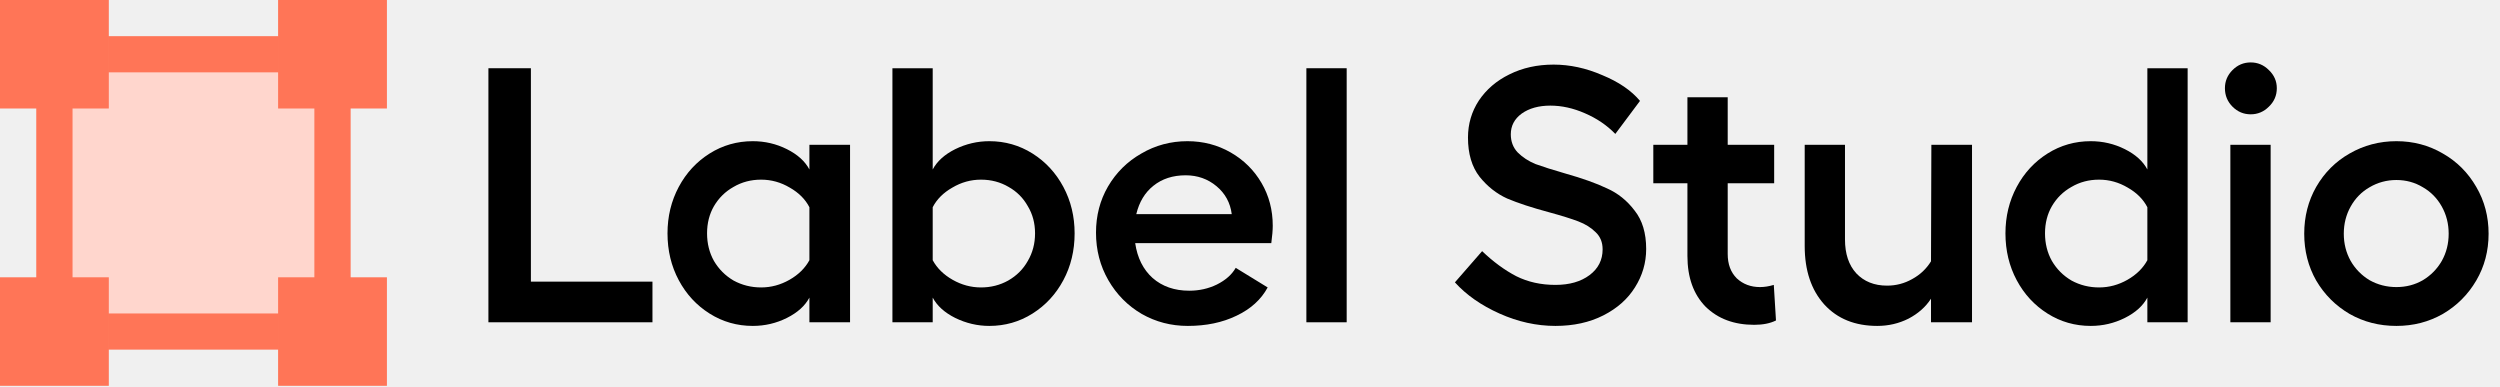
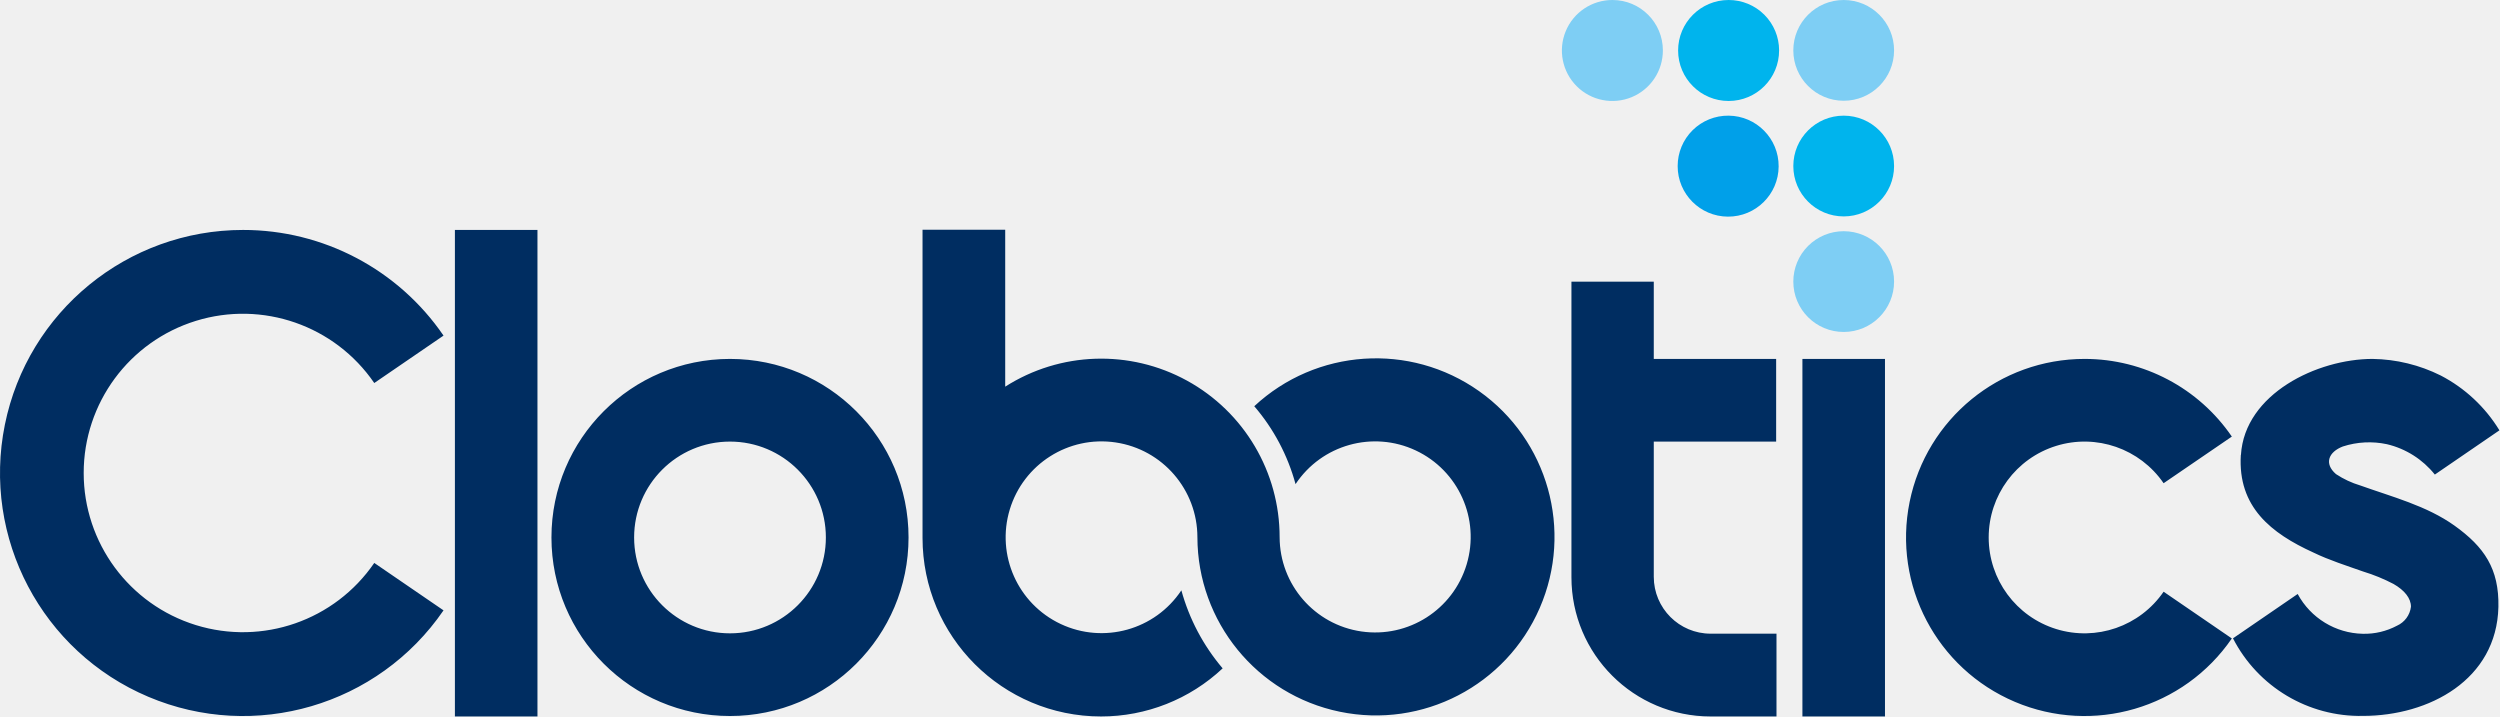
- <svg xmlns="http://www.w3.org/2000/svg" width="194" height="30" viewBox="0 0 194 30" fill="none">
-   <g clip-path="url(#clip0_3335_44667)">
-     <path d="M26.211 4.842H3.574V26.288H26.211V4.842Z" fill="#FFD6CD" />
-     <path fill-rule="evenodd" clip-rule="evenodd" d="M8.444 8.42H0V0H8.444V8.42ZM30.025 8.42H21.581V3.32022e-05H30.025V8.42ZM0 29.939H8.444V21.518H0V29.939ZM30.025 29.939H21.581V21.518H30.025V29.939ZM2.814 8.42H5.629V21.518H2.814V8.42ZM27.21 8.42H24.395V21.518H27.21V8.42ZM8.445 2.807H21.58V5.614H8.445V2.807ZM21.58 24.325H8.445V27.131H21.58V24.325Z" fill="#FF7557" />
-     <path d="M41.197 5.295V21.855H50.631V25.009H37.901V5.295H41.197Z" fill="currentColor" />
-     <path d="M65.964 25.009H62.81V23.094C62.472 23.732 61.89 24.258 61.064 24.671C60.238 25.084 59.355 25.291 58.417 25.291C57.196 25.291 56.079 24.972 55.065 24.333C54.051 23.695 53.253 22.831 52.671 21.742C52.089 20.653 51.798 19.442 51.798 18.109C51.798 16.795 52.089 15.593 52.671 14.504C53.253 13.415 54.051 12.552 55.065 11.913C56.079 11.275 57.196 10.956 58.417 10.956C59.355 10.956 60.238 11.162 61.064 11.575C61.89 11.988 62.472 12.514 62.81 13.152V11.237H65.964V25.009ZM54.868 18.109C54.868 18.898 55.046 19.611 55.403 20.25C55.779 20.888 56.286 21.395 56.924 21.77C57.581 22.127 58.295 22.305 59.064 22.305C59.834 22.305 60.566 22.108 61.261 21.714C61.956 21.32 62.472 20.813 62.81 20.193V16.081C62.491 15.462 61.984 14.955 61.289 14.56C60.595 14.147 59.853 13.941 59.064 13.941C58.276 13.941 57.562 14.129 56.924 14.504C56.286 14.861 55.779 15.358 55.403 15.997C55.046 16.616 54.868 17.32 54.868 18.109Z" fill="currentColor" />
-     <path d="M72.378 13.152C72.716 12.514 73.298 11.988 74.124 11.575C74.969 11.162 75.851 10.956 76.771 10.956C77.992 10.956 79.109 11.275 80.123 11.913C81.137 12.552 81.935 13.415 82.517 14.504C83.099 15.593 83.39 16.795 83.39 18.109C83.39 19.442 83.099 20.653 82.517 21.742C81.935 22.831 81.137 23.695 80.123 24.333C79.109 24.972 77.992 25.291 76.771 25.291C75.851 25.291 74.969 25.084 74.124 24.671C73.298 24.258 72.716 23.732 72.378 23.094V25.009H69.252V5.295H72.378V13.152ZM72.378 20.193C72.716 20.813 73.232 21.32 73.927 21.714C74.622 22.108 75.354 22.305 76.124 22.305C76.893 22.305 77.597 22.127 78.236 21.77C78.893 21.395 79.4 20.888 79.757 20.25C80.132 19.611 80.32 18.898 80.32 18.109C80.32 17.32 80.132 16.616 79.757 15.997C79.4 15.358 78.902 14.861 78.264 14.504C77.626 14.129 76.912 13.941 76.124 13.941C75.335 13.941 74.593 14.147 73.899 14.56C73.204 14.955 72.697 15.462 72.378 16.081V20.193Z" fill="currentColor" />
-     <path d="M92.175 25.291C90.879 25.291 89.687 24.981 88.598 24.361C87.509 23.723 86.646 22.85 86.007 21.742C85.369 20.634 85.05 19.405 85.05 18.053C85.05 16.738 85.359 15.546 85.979 14.476C86.617 13.387 87.481 12.533 88.57 11.913C89.659 11.275 90.851 10.956 92.147 10.956C93.367 10.956 94.484 11.247 95.498 11.829C96.512 12.411 97.31 13.199 97.892 14.194C98.474 15.19 98.765 16.297 98.765 17.518C98.765 17.856 98.728 18.306 98.653 18.869H88.091C88.26 20.015 88.711 20.916 89.443 21.573C90.194 22.23 91.142 22.559 92.288 22.559C93.057 22.559 93.771 22.399 94.428 22.08C95.104 21.742 95.592 21.31 95.892 20.785L98.371 22.305C97.864 23.244 97.057 23.977 95.949 24.502C94.86 25.028 93.602 25.291 92.175 25.291ZM95.583 16.616C95.47 15.734 95.076 15.011 94.4 14.448C93.724 13.885 92.926 13.603 92.006 13.603C91.011 13.603 90.175 13.875 89.499 14.42C88.842 14.945 88.401 15.678 88.176 16.616H95.583Z" fill="currentColor" />
-     <path d="M104.502 25.009H101.375V5.295H104.502V25.009Z" fill="currentColor" />
-     <path d="M120.561 5.013C121.819 5.013 123.077 5.285 124.335 5.83C125.612 6.356 126.588 7.022 127.264 7.829L125.349 10.392C124.692 9.716 123.903 9.181 122.983 8.787C122.082 8.393 121.19 8.196 120.308 8.196C119.407 8.196 118.665 8.402 118.083 8.815C117.52 9.228 117.238 9.763 117.238 10.421C117.238 10.984 117.417 11.453 117.773 11.829C118.149 12.204 118.609 12.505 119.153 12.73C119.717 12.936 120.486 13.181 121.463 13.462C122.796 13.838 123.875 14.223 124.701 14.617C125.546 14.992 126.26 15.565 126.842 16.335C127.443 17.086 127.743 18.081 127.743 19.32C127.743 20.39 127.452 21.385 126.87 22.305C126.307 23.207 125.49 23.93 124.42 24.474C123.35 25.018 122.11 25.291 120.702 25.291C119.238 25.291 117.792 24.972 116.365 24.333C114.938 23.695 113.783 22.887 112.901 21.911L115.013 19.489C115.877 20.315 116.759 20.963 117.661 21.432C118.562 21.883 119.576 22.108 120.702 22.108C121.791 22.108 122.674 21.855 123.35 21.348C124.026 20.841 124.363 20.174 124.363 19.348C124.363 18.804 124.185 18.363 123.828 18.025C123.472 17.668 123.021 17.386 122.477 17.18C121.932 16.973 121.181 16.738 120.223 16.476C118.89 16.119 117.801 15.762 116.957 15.405C116.13 15.03 115.417 14.467 114.816 13.716C114.215 12.946 113.915 11.932 113.915 10.674C113.915 9.623 114.197 8.665 114.76 7.801C115.342 6.938 116.13 6.262 117.126 5.774C118.139 5.267 119.285 5.013 120.561 5.013Z" fill="currentColor" />
-     <path d="M136.126 25.206C134.568 25.206 133.31 24.737 132.352 23.798C131.414 22.84 130.944 21.526 130.944 19.855V14.223H128.297V11.237H130.944V7.548H134.07V11.237H137.675V14.223H134.07V19.714C134.07 20.503 134.305 21.132 134.774 21.601C135.263 22.052 135.863 22.277 136.577 22.277C136.915 22.277 137.272 22.221 137.647 22.108L137.816 24.868C137.365 25.094 136.802 25.206 136.126 25.206Z" fill="currentColor" />
-     <path d="M149.846 23.178C149.433 23.817 148.851 24.333 148.1 24.727C147.349 25.103 146.541 25.291 145.678 25.291C143.95 25.291 142.58 24.737 141.566 23.629C140.552 22.503 140.045 20.991 140.045 19.095V11.237H143.171V18.588C143.171 19.696 143.462 20.569 144.044 21.207C144.645 21.845 145.443 22.165 146.438 22.165C147.133 22.165 147.78 21.996 148.381 21.658C149.001 21.32 149.489 20.86 149.846 20.278L149.874 11.237H153.028V25.009H149.846V23.178Z" fill="currentColor" />
-     <path d="M166.635 16.081C166.315 15.462 165.809 14.955 165.114 14.56C164.419 14.147 163.678 13.941 162.889 13.941C162.1 13.941 161.387 14.129 160.749 14.504C160.11 14.861 159.603 15.358 159.228 15.997C158.871 16.616 158.693 17.32 158.693 18.109C158.693 18.898 158.871 19.611 159.228 20.25C159.603 20.888 160.11 21.395 160.749 21.77C161.406 22.127 162.119 22.305 162.889 22.305C163.659 22.305 164.391 22.108 165.086 21.714C165.78 21.32 166.297 20.813 166.635 20.193V16.081ZM155.623 18.109C155.623 16.795 155.914 15.593 156.496 14.504C157.078 13.415 157.876 12.552 158.89 11.913C159.904 11.275 161.021 10.956 162.241 10.956C163.18 10.956 164.062 11.162 164.889 11.575C165.715 11.988 166.297 12.514 166.635 13.152V5.295H169.761V25.009H166.635V23.094C166.297 23.732 165.715 24.258 164.889 24.671C164.062 25.084 163.18 25.291 162.241 25.291C161.021 25.291 159.904 24.972 158.89 24.333C157.876 23.695 157.078 22.831 156.496 21.742C155.914 20.653 155.623 19.442 155.623 18.109Z" fill="currentColor" />
-     <path d="M176.202 11.237V25.009H173.076V11.237H176.202ZM174.654 4.844C175.198 4.844 175.667 5.041 176.062 5.436C176.475 5.83 176.681 6.299 176.681 6.844C176.681 7.407 176.475 7.886 176.062 8.28C175.667 8.674 175.198 8.871 174.654 8.871C174.109 8.871 173.64 8.674 173.245 8.28C172.851 7.886 172.654 7.407 172.654 6.844C172.654 6.299 172.851 5.83 173.245 5.436C173.64 5.041 174.109 4.844 174.654 4.844Z" fill="currentColor" />
-     <path d="M185.962 10.956C187.276 10.956 188.477 11.275 189.566 11.913C190.655 12.533 191.519 13.396 192.157 14.504C192.796 15.593 193.115 16.804 193.115 18.137C193.115 19.47 192.796 20.681 192.157 21.77C191.519 22.859 190.655 23.723 189.566 24.361C188.477 24.981 187.276 25.291 185.962 25.291C184.628 25.291 183.417 24.981 182.328 24.361C181.239 23.723 180.376 22.859 179.737 21.77C179.118 20.681 178.808 19.47 178.808 18.137C178.808 16.804 179.118 15.593 179.737 14.504C180.376 13.396 181.239 12.533 182.328 11.913C183.436 11.275 184.647 10.956 185.962 10.956ZM181.878 18.137C181.878 18.907 182.056 19.611 182.413 20.25C182.77 20.869 183.258 21.367 183.877 21.742C184.516 22.099 185.21 22.277 185.962 22.277C186.713 22.277 187.398 22.099 188.017 21.742C188.637 21.367 189.125 20.869 189.482 20.25C189.839 19.611 190.017 18.907 190.017 18.137C190.017 17.367 189.839 16.663 189.482 16.025C189.125 15.387 188.637 14.889 188.017 14.532C187.398 14.157 186.713 13.969 185.962 13.969C185.21 13.969 184.516 14.157 183.877 14.532C183.258 14.889 182.77 15.387 182.413 16.025C182.056 16.663 181.878 17.367 181.878 18.137Z" fill="currentColor" />
+ <svg xmlns="http://www.w3.org/2000/svg" viewBox="0 0 219.83 62.96">
+   <defs>
+     <style>.cls-1{fill:#002d61;}.cls-1,.cls-2,.cls-3,.cls-4{fill-rule:evenodd;}.cls-2{fill:#7ecef4;}.cls-3{fill:#00b4ed;}.cls-4{fill:#00a0e9;}</style>
+   </defs>
+   <g id="图层_2" data-name="图层 2">
+     <g id="图层_1-2" data-name="图层 1">
+       <path class="cls-1" d="M197.05,40c.33-5.38,6.73-8.44,11.57-8.44a13.88,13.88,0,0,1,6,1.46,13.15,13.15,0,0,1,5.16,4.82l-5.68,3.89a7.65,7.65,0,0,0-4.21-2.67,7.5,7.5,0,0,0-3.88.2c-1.25.48-1.68,1.5-.6,2.43a8.09,8.09,0,0,0,2.14,1c2.79,1,5.83,1.78,8.28,3.53,2.61,1.87,3.93,3.79,3.86,7.15-.15,6.4-6.09,9.58-11.91,9.58a12.56,12.56,0,0,1-11.43-6.82l5.69-3.9a6.66,6.66,0,0,0,5.73,3.5,6.08,6.08,0,0,0,3-.71A2.1,2.1,0,0,0,212,53.35c0-.75-.57-1.45-1.53-2a15.4,15.4,0,0,0-2.66-1.09c-1.44-.51-3-1-4.4-1.68-3.69-1.68-6.65-4-6.37-8.57ZM40,20.22h7.26V63H40V20.22ZM183.31,31.56a15.68,15.68,0,0,1,12.94,6.83l-6,4.1a8.43,8.43,0,1,0,0,9.54l6,4.11a15.7,15.7,0,1,1-12.94-24.58Zm-24.82,0h7.26V63h-7.26V31.56Zm-20.34-6.79h7.27v6.79h10.76v7.27H145.42V50.72h0a5,5,0,0,0,5,5h5.79V63h-5.79a12.24,12.24,0,0,1-12.24-12.24V24.77ZM96.82,63a15.7,15.7,0,0,1-15.7-15.7V47.2h0v-27h7.27V34a15.69,15.69,0,0,1,24.13,13.24,8.4,8.4,0,1,0,1.4-4.67,17.55,17.55,0,0,0-3.63-6.85,15.7,15.7,0,1,1-5,11.52,8.43,8.43,0,1,0-1.41,4.67,17.93,17.93,0,0,0,3.63,6.86A15.61,15.61,0,0,1,96.82,63ZM64.19,31.56a15.7,15.7,0,1,1-15.7,15.7,15.7,15.7,0,0,1,15.7-15.7Zm0,7.27a8.43,8.43,0,1,0,8.43,8.43,8.43,8.43,0,0,0-8.43-8.43ZM21.37,20.22A21.34,21.34,0,0,1,39,29.51l-6.09,4.17a14,14,0,1,0,0,15.82L39,53.67A21.37,21.37,0,1,1,21.37,20.22Z" />
+       <path class="cls-2" d="M141.79,0a4.44,4.44,0,1,0,4.43,4.43A4.43,4.43,0,0,0,141.79,0Z" />
+       <path class="cls-3" d="M152,0a4.44,4.44,0,1,0,4.44,4.43A4.43,4.43,0,0,0,152,0Z" />
+       <path class="cls-2" d="M157.69,24.77a4.43,4.43,0,1,0,4.43-4.44A4.43,4.43,0,0,0,157.69,24.77Z" />
+       <path class="cls-2" d="M157.69,4.43A4.43,4.43,0,1,0,162.12,0,4.43,4.43,0,0,0,157.69,4.43Z" />
+       <path class="cls-3" d="M157.69,14.6a4.43,4.43,0,1,0,4.43-4.43A4.43,4.43,0,0,0,157.69,14.6Z" />
+       <path class="cls-4" d="M147.52,14.6A4.44,4.44,0,1,0,152,10.17,4.43,4.43,0,0,0,147.52,14.6Z" />
+     </g>
  </g>
-   <defs>
-     <clipPath id="clip0_3335_44667">
-       <rect width="194" height="30" fill="white" />
-     </clipPath>
-   </defs>
</svg>
